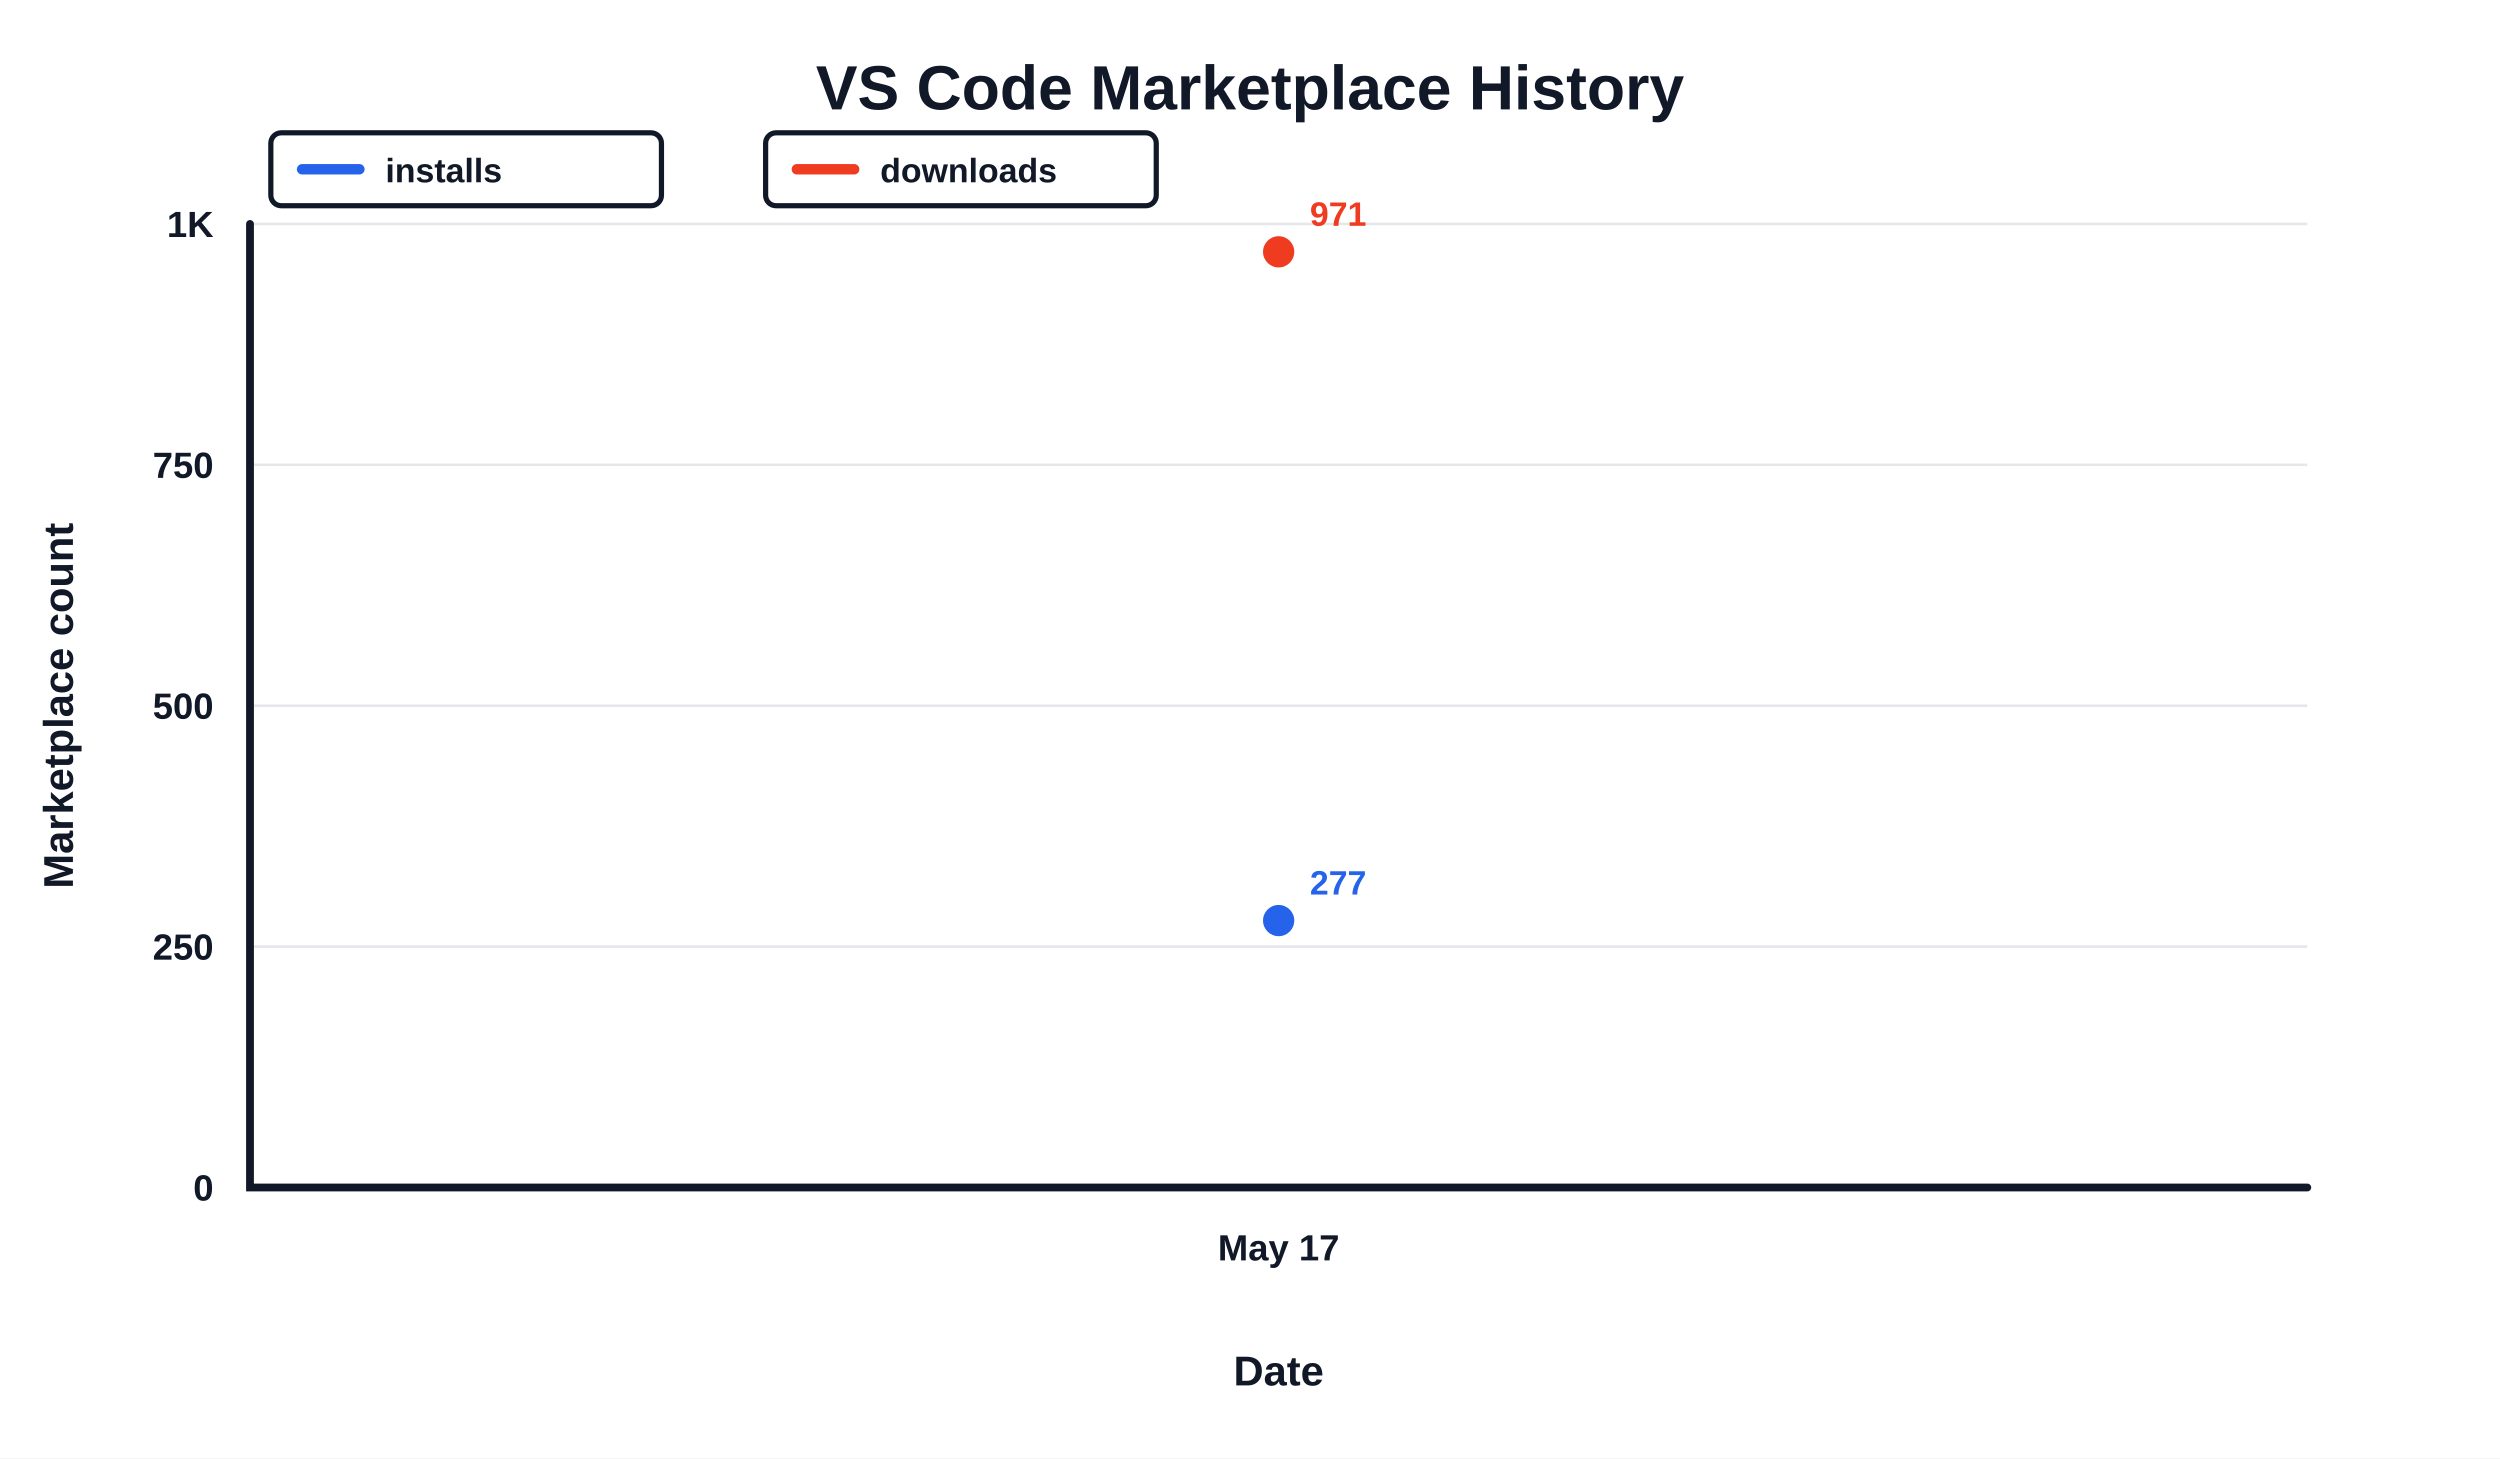
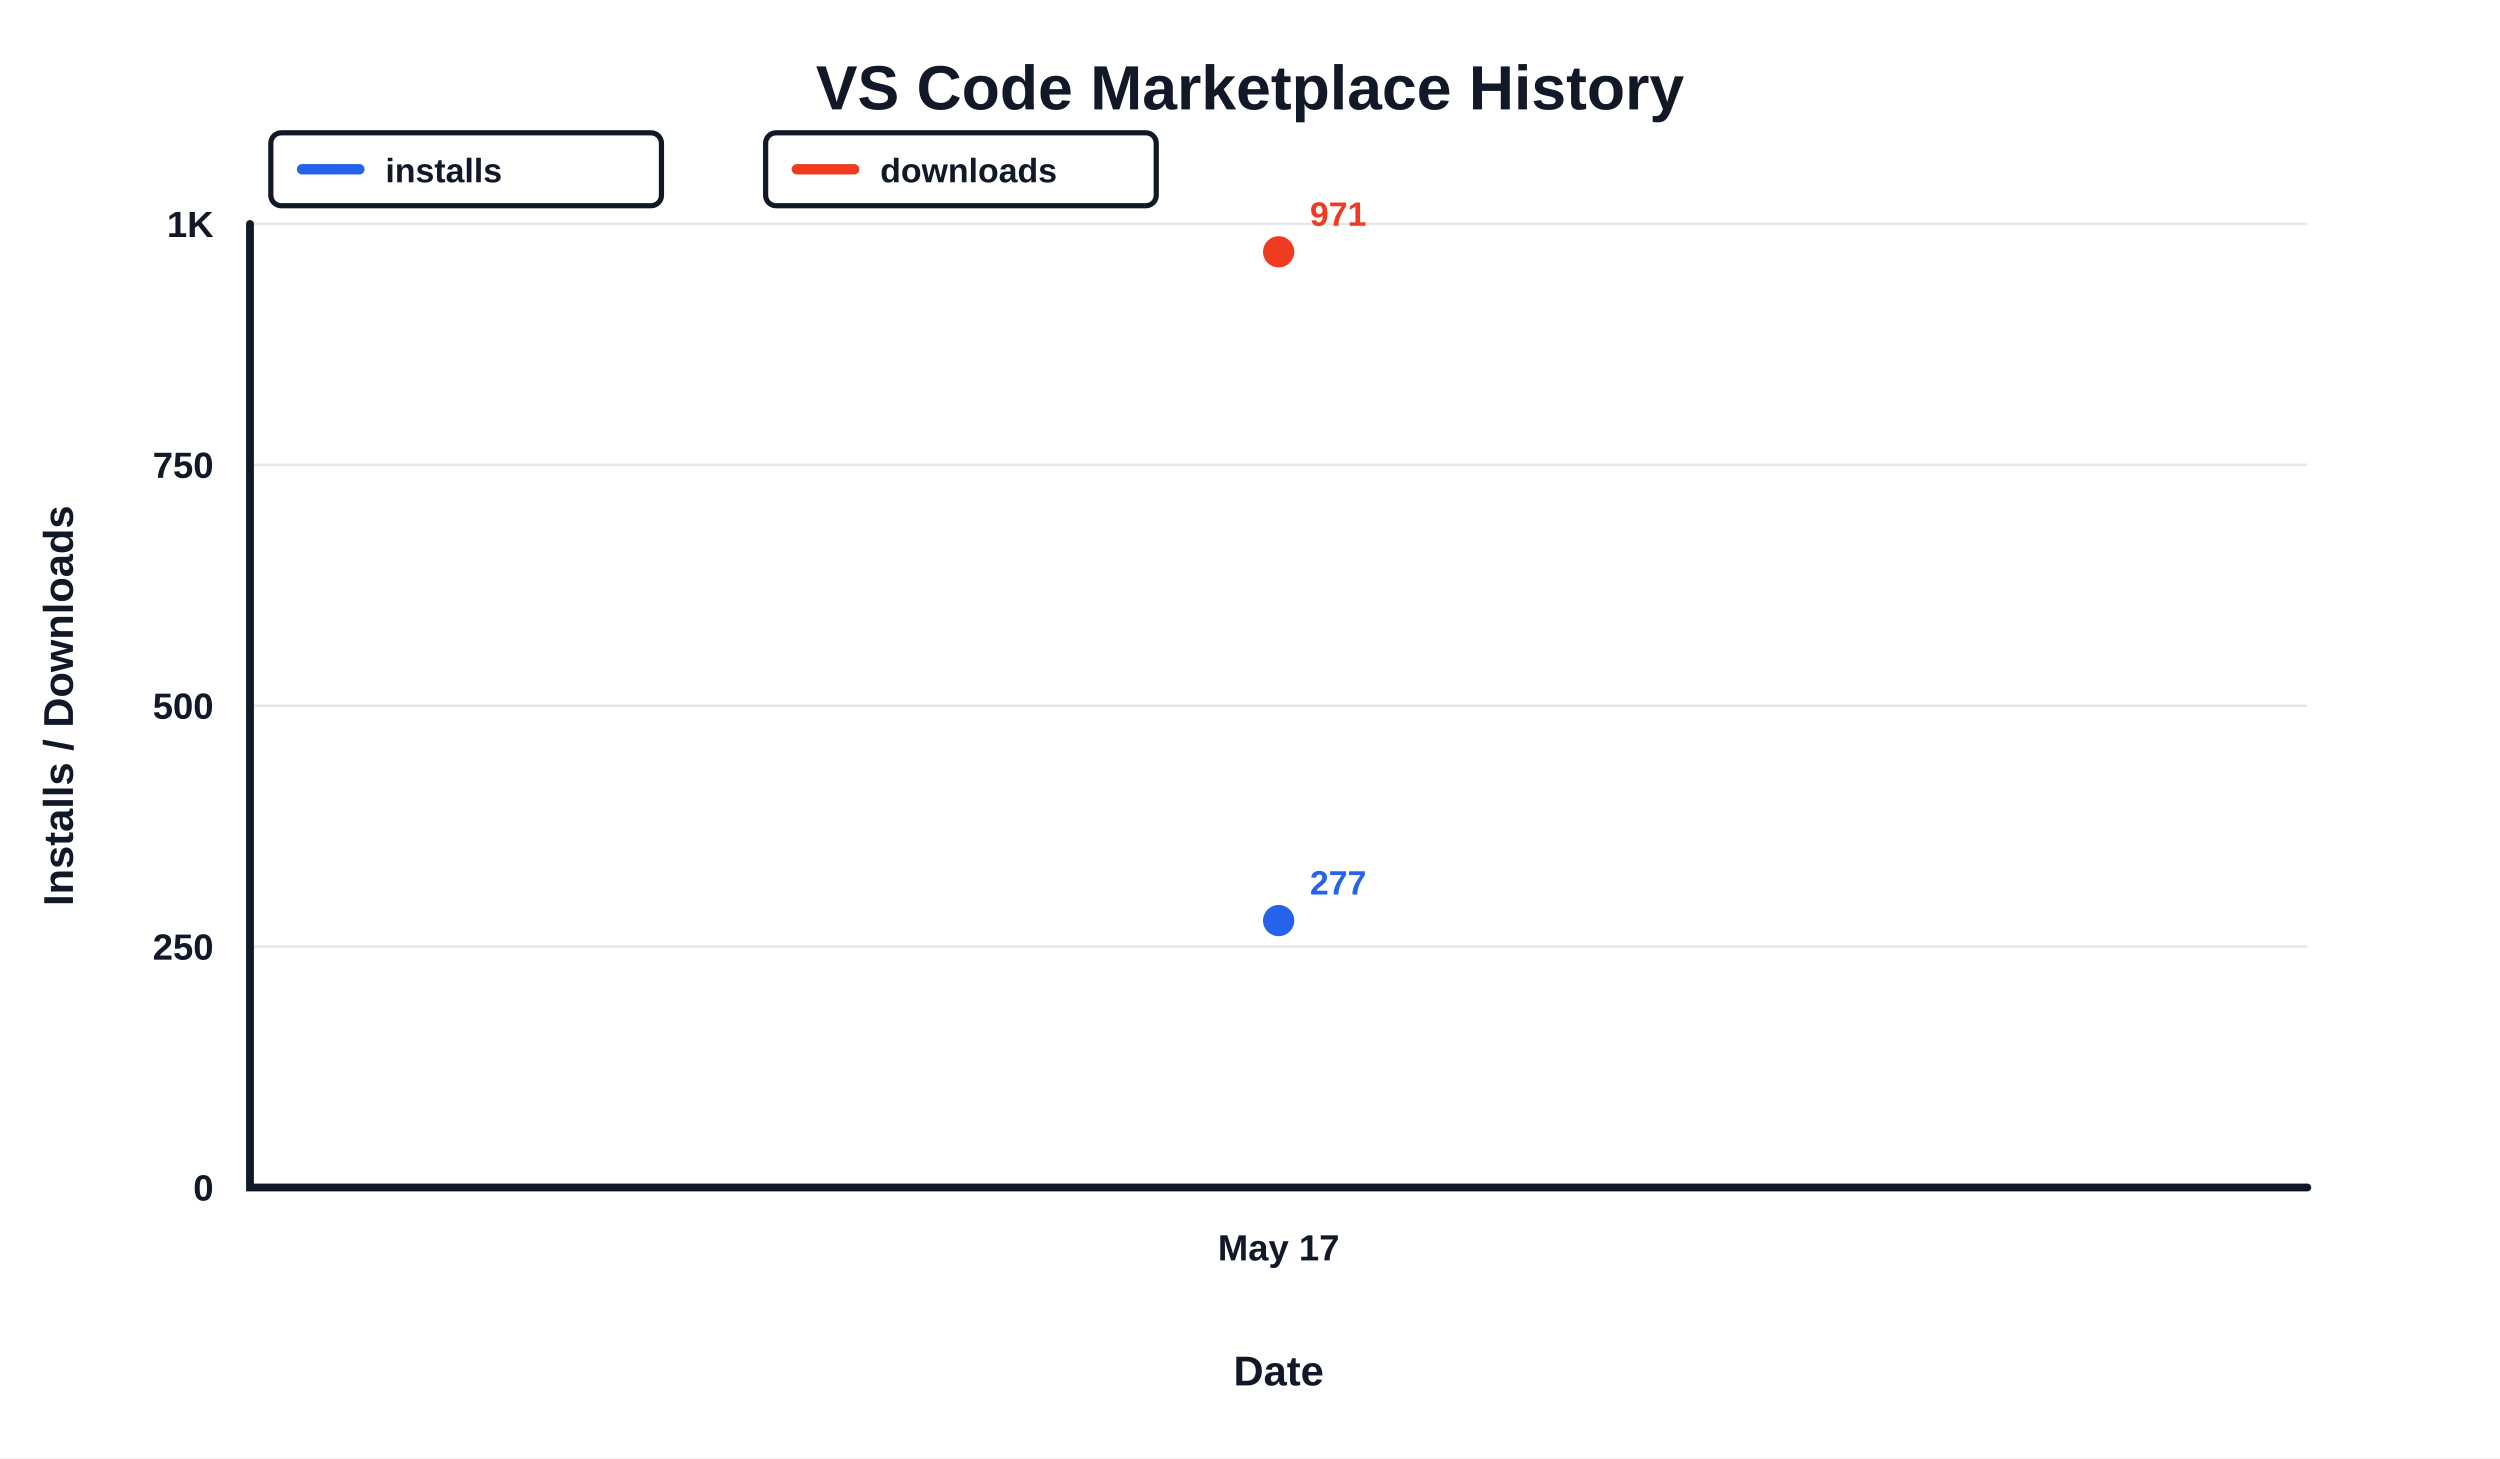
<svg xmlns="http://www.w3.org/2000/svg" width="960" height="560" viewBox="0 0 960 560" role="img" aria-label="winterdrive.virtual-tabs VS Code Marketplace History line chart">
  <rect width="960" height="560" fill="#ffffff" />
  <text x="480" y="42" text-anchor="middle" font-family="Segoe UI, Arial, sans-serif" font-size="24" font-weight="700" fill="#111827">VS Code Marketplace History</text>
  <g transform="translate(104,64)">
    <rect x="0" y="-13" width="150" height="28" rx="4" fill="#ffffff" stroke="#111827" stroke-width="2" />
    <line x1="12" y1="1" x2="34" y2="1" stroke="#2563eb" stroke-width="4" stroke-linecap="round" />
    <text x="44" y="6" font-family="Segoe UI, Arial, sans-serif" font-size="13" font-weight="600" fill="#111827">installs</text>
  </g>
  <g transform="translate(294,64)">
    <rect x="0" y="-13" width="150" height="28" rx="4" fill="#ffffff" stroke="#111827" stroke-width="2" />
    <line x1="12" y1="1" x2="34" y2="1" stroke="#ef3b20" stroke-width="4" stroke-linecap="round" />
    <text x="44" y="6" font-family="Segoe UI, Arial, sans-serif" font-size="13" font-weight="600" fill="#111827">downloads</text>
  </g>
  <line x1="96" y1="456.0" x2="886" y2="456.0" stroke="#e5e7eb" stroke-width="1" />
  <text x="82" y="461.0" text-anchor="end" font-family="Segoe UI, Arial, sans-serif" font-size="14" font-weight="600" fill="#111827">0</text>
  <line x1="96" y1="363.5" x2="886" y2="363.5" stroke="#e5e7eb" stroke-width="1" />
  <text x="82" y="368.5" text-anchor="end" font-family="Segoe UI, Arial, sans-serif" font-size="14" font-weight="600" fill="#111827">250</text>
  <line x1="96" y1="271.0" x2="886" y2="271.0" stroke="#e5e7eb" stroke-width="1" />
  <text x="82" y="276.0" text-anchor="end" font-family="Segoe UI, Arial, sans-serif" font-size="14" font-weight="600" fill="#111827">500</text>
  <line x1="96" y1="178.5" x2="886" y2="178.5" stroke="#e5e7eb" stroke-width="1" />
  <text x="82" y="183.5" text-anchor="end" font-family="Segoe UI, Arial, sans-serif" font-size="14" font-weight="600" fill="#111827">750</text>
  <line x1="96" y1="86.0" x2="886" y2="86.0" stroke="#e5e7eb" stroke-width="1" />
  <text x="82" y="91.0" text-anchor="end" font-family="Segoe UI, Arial, sans-serif" font-size="14" font-weight="600" fill="#111827">1K</text>
  <path d="M96,86 L96,456 L886,456" fill="none" stroke="#111827" stroke-width="3" stroke-linecap="round" />
  <circle cx="491.0" cy="353.5" r="6" fill="#2563eb" />
  <text x="503.0" y="343.5" font-family="Segoe UI, Arial, sans-serif" font-size="13" font-weight="700" fill="#2563eb">277</text>
  <circle cx="491.0" cy="96.7" r="6" fill="#ef3b20" />
  <text x="503.0" y="86.7" font-family="Segoe UI, Arial, sans-serif" font-size="13" font-weight="700" fill="#ef3b20">971</text>
  <text x="491.0" y="484" text-anchor="middle" font-family="Segoe UI, Arial, sans-serif" font-size="14" font-weight="600" fill="#111827">May 17</text>
  <text x="491" y="532" text-anchor="middle" font-family="Segoe UI, Arial, sans-serif" font-size="16" font-weight="600" fill="#111827">Date</text>
-   <text transform="translate(28 271) rotate(-90)" text-anchor="middle" font-family="Segoe UI, Arial, sans-serif" font-size="16" font-weight="600" fill="#111827">Marketplace count</text>
+   <text transform="translate(28 271) rotate(-90)" text-anchor="middle" font-family="Segoe UI, Arial, sans-serif" font-size="16" font-weight="600" fill="#111827">Installs / Downloads</text>
</svg>
